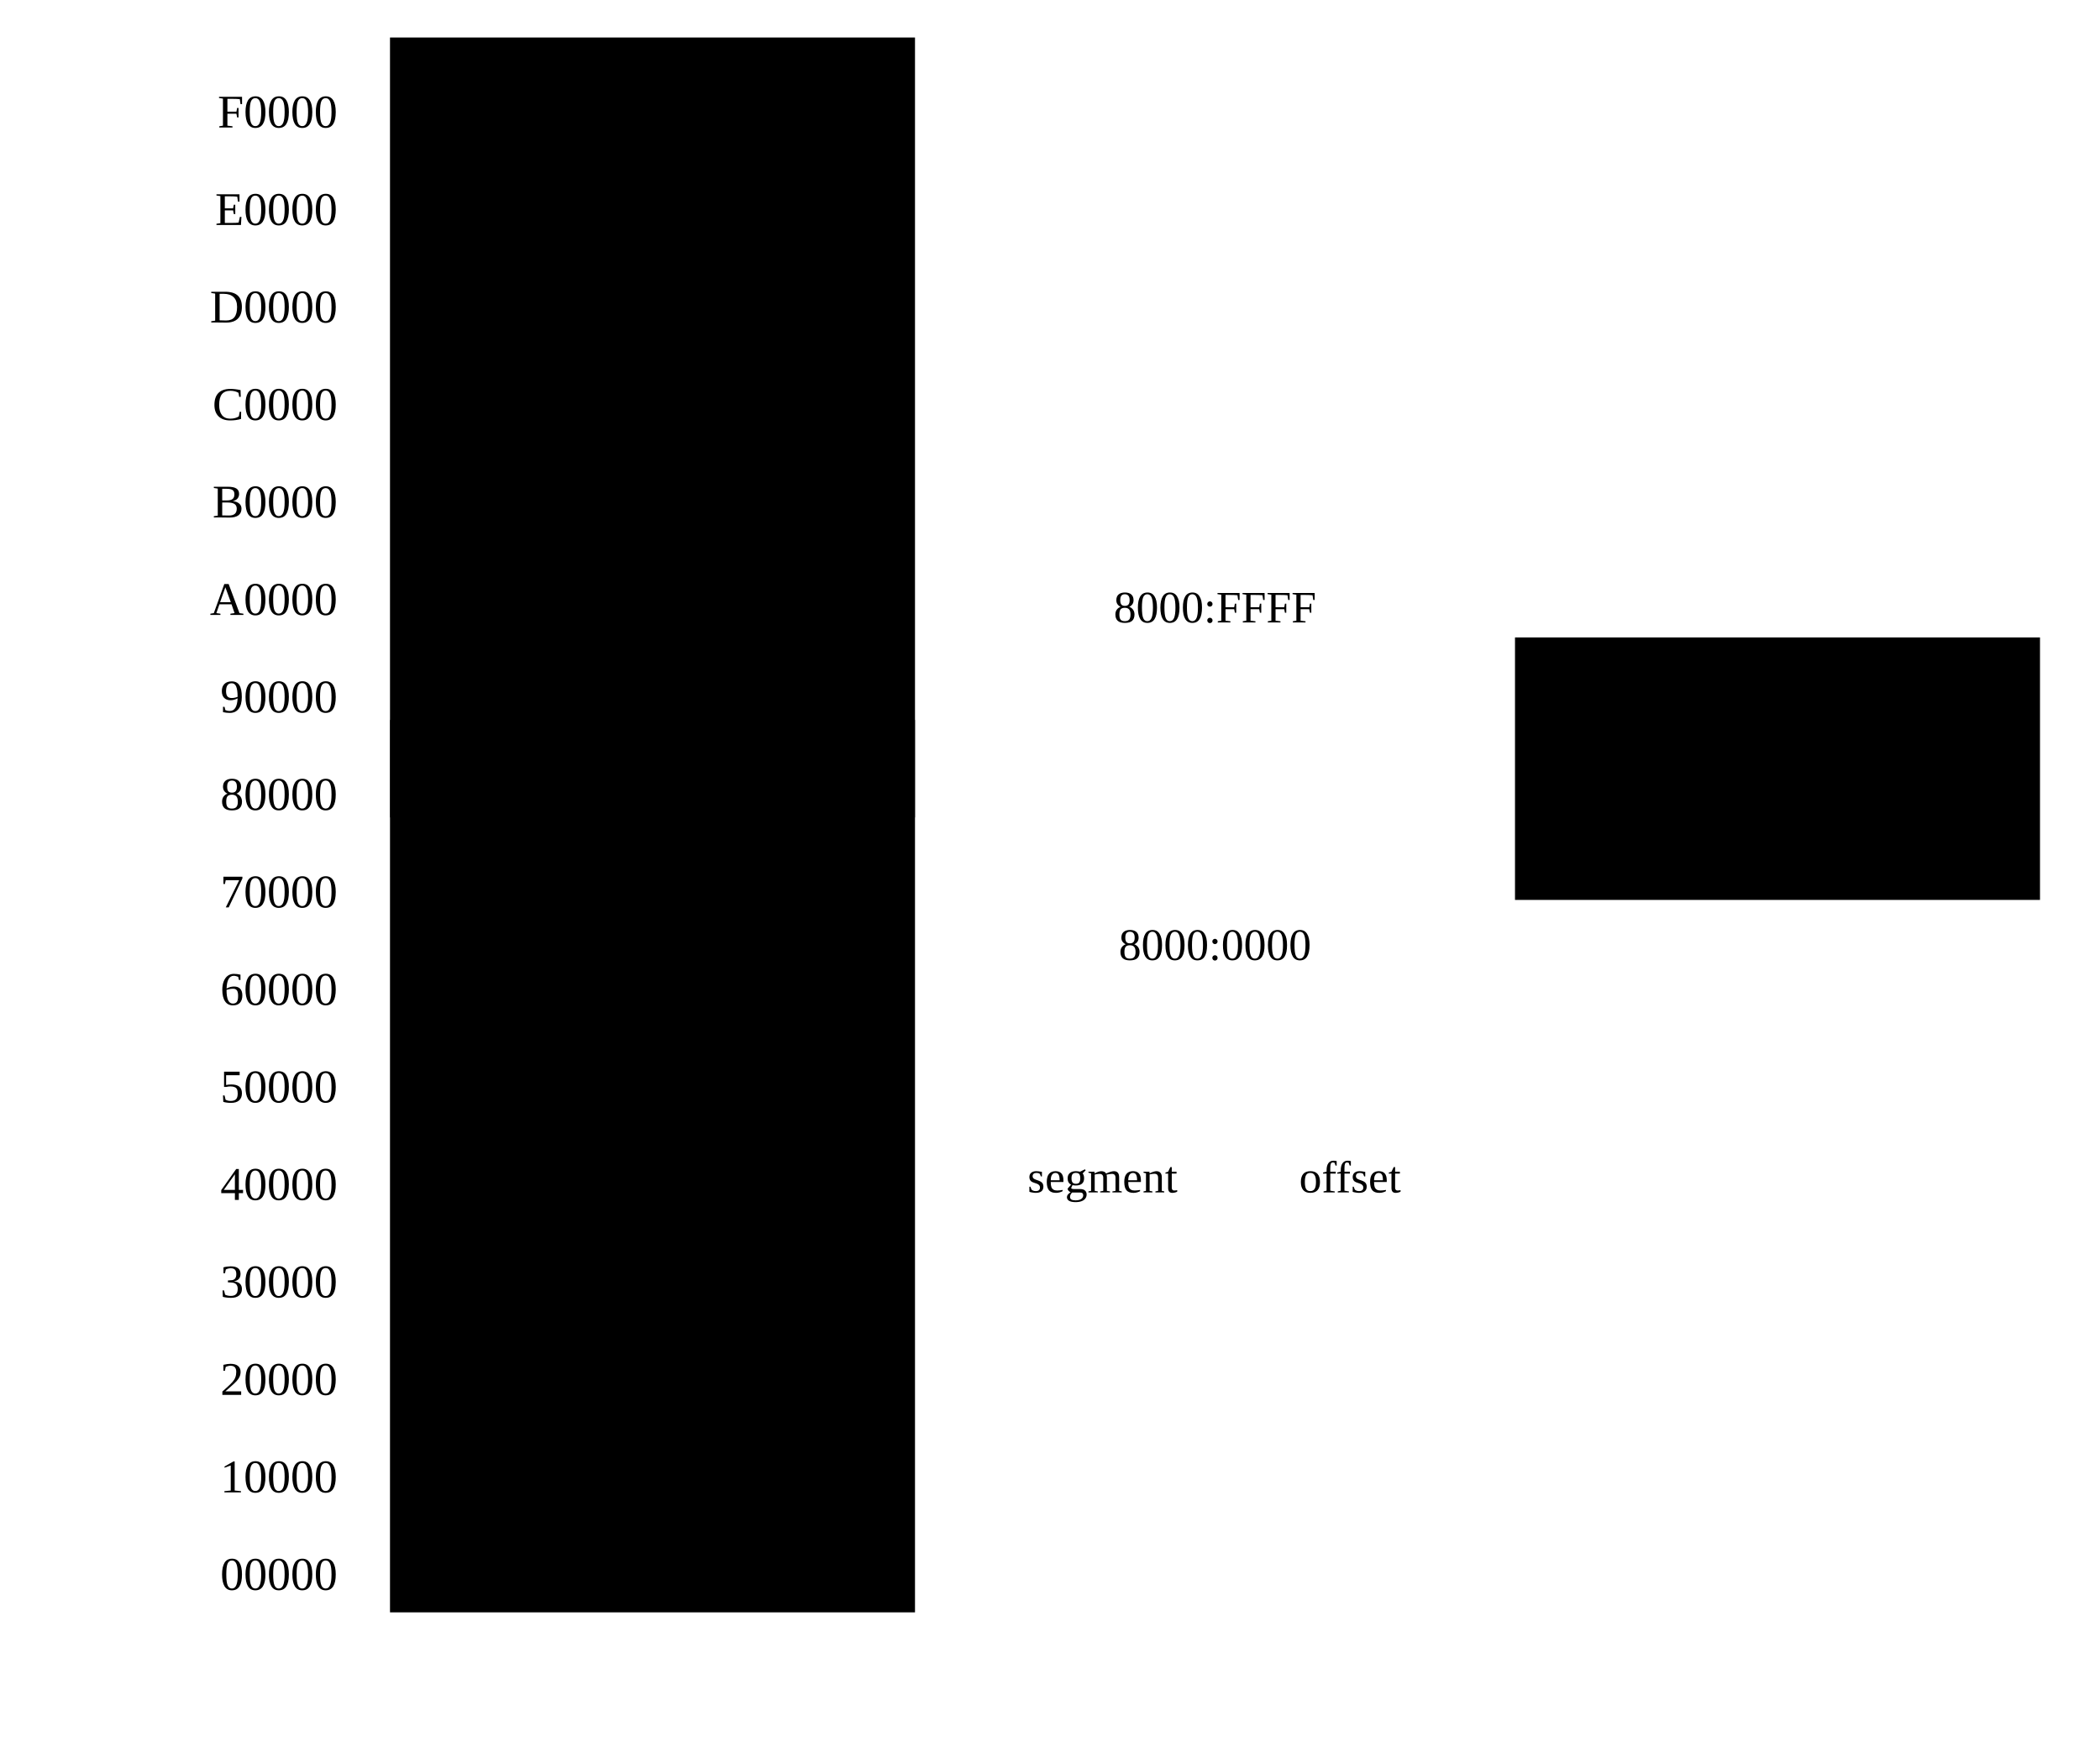
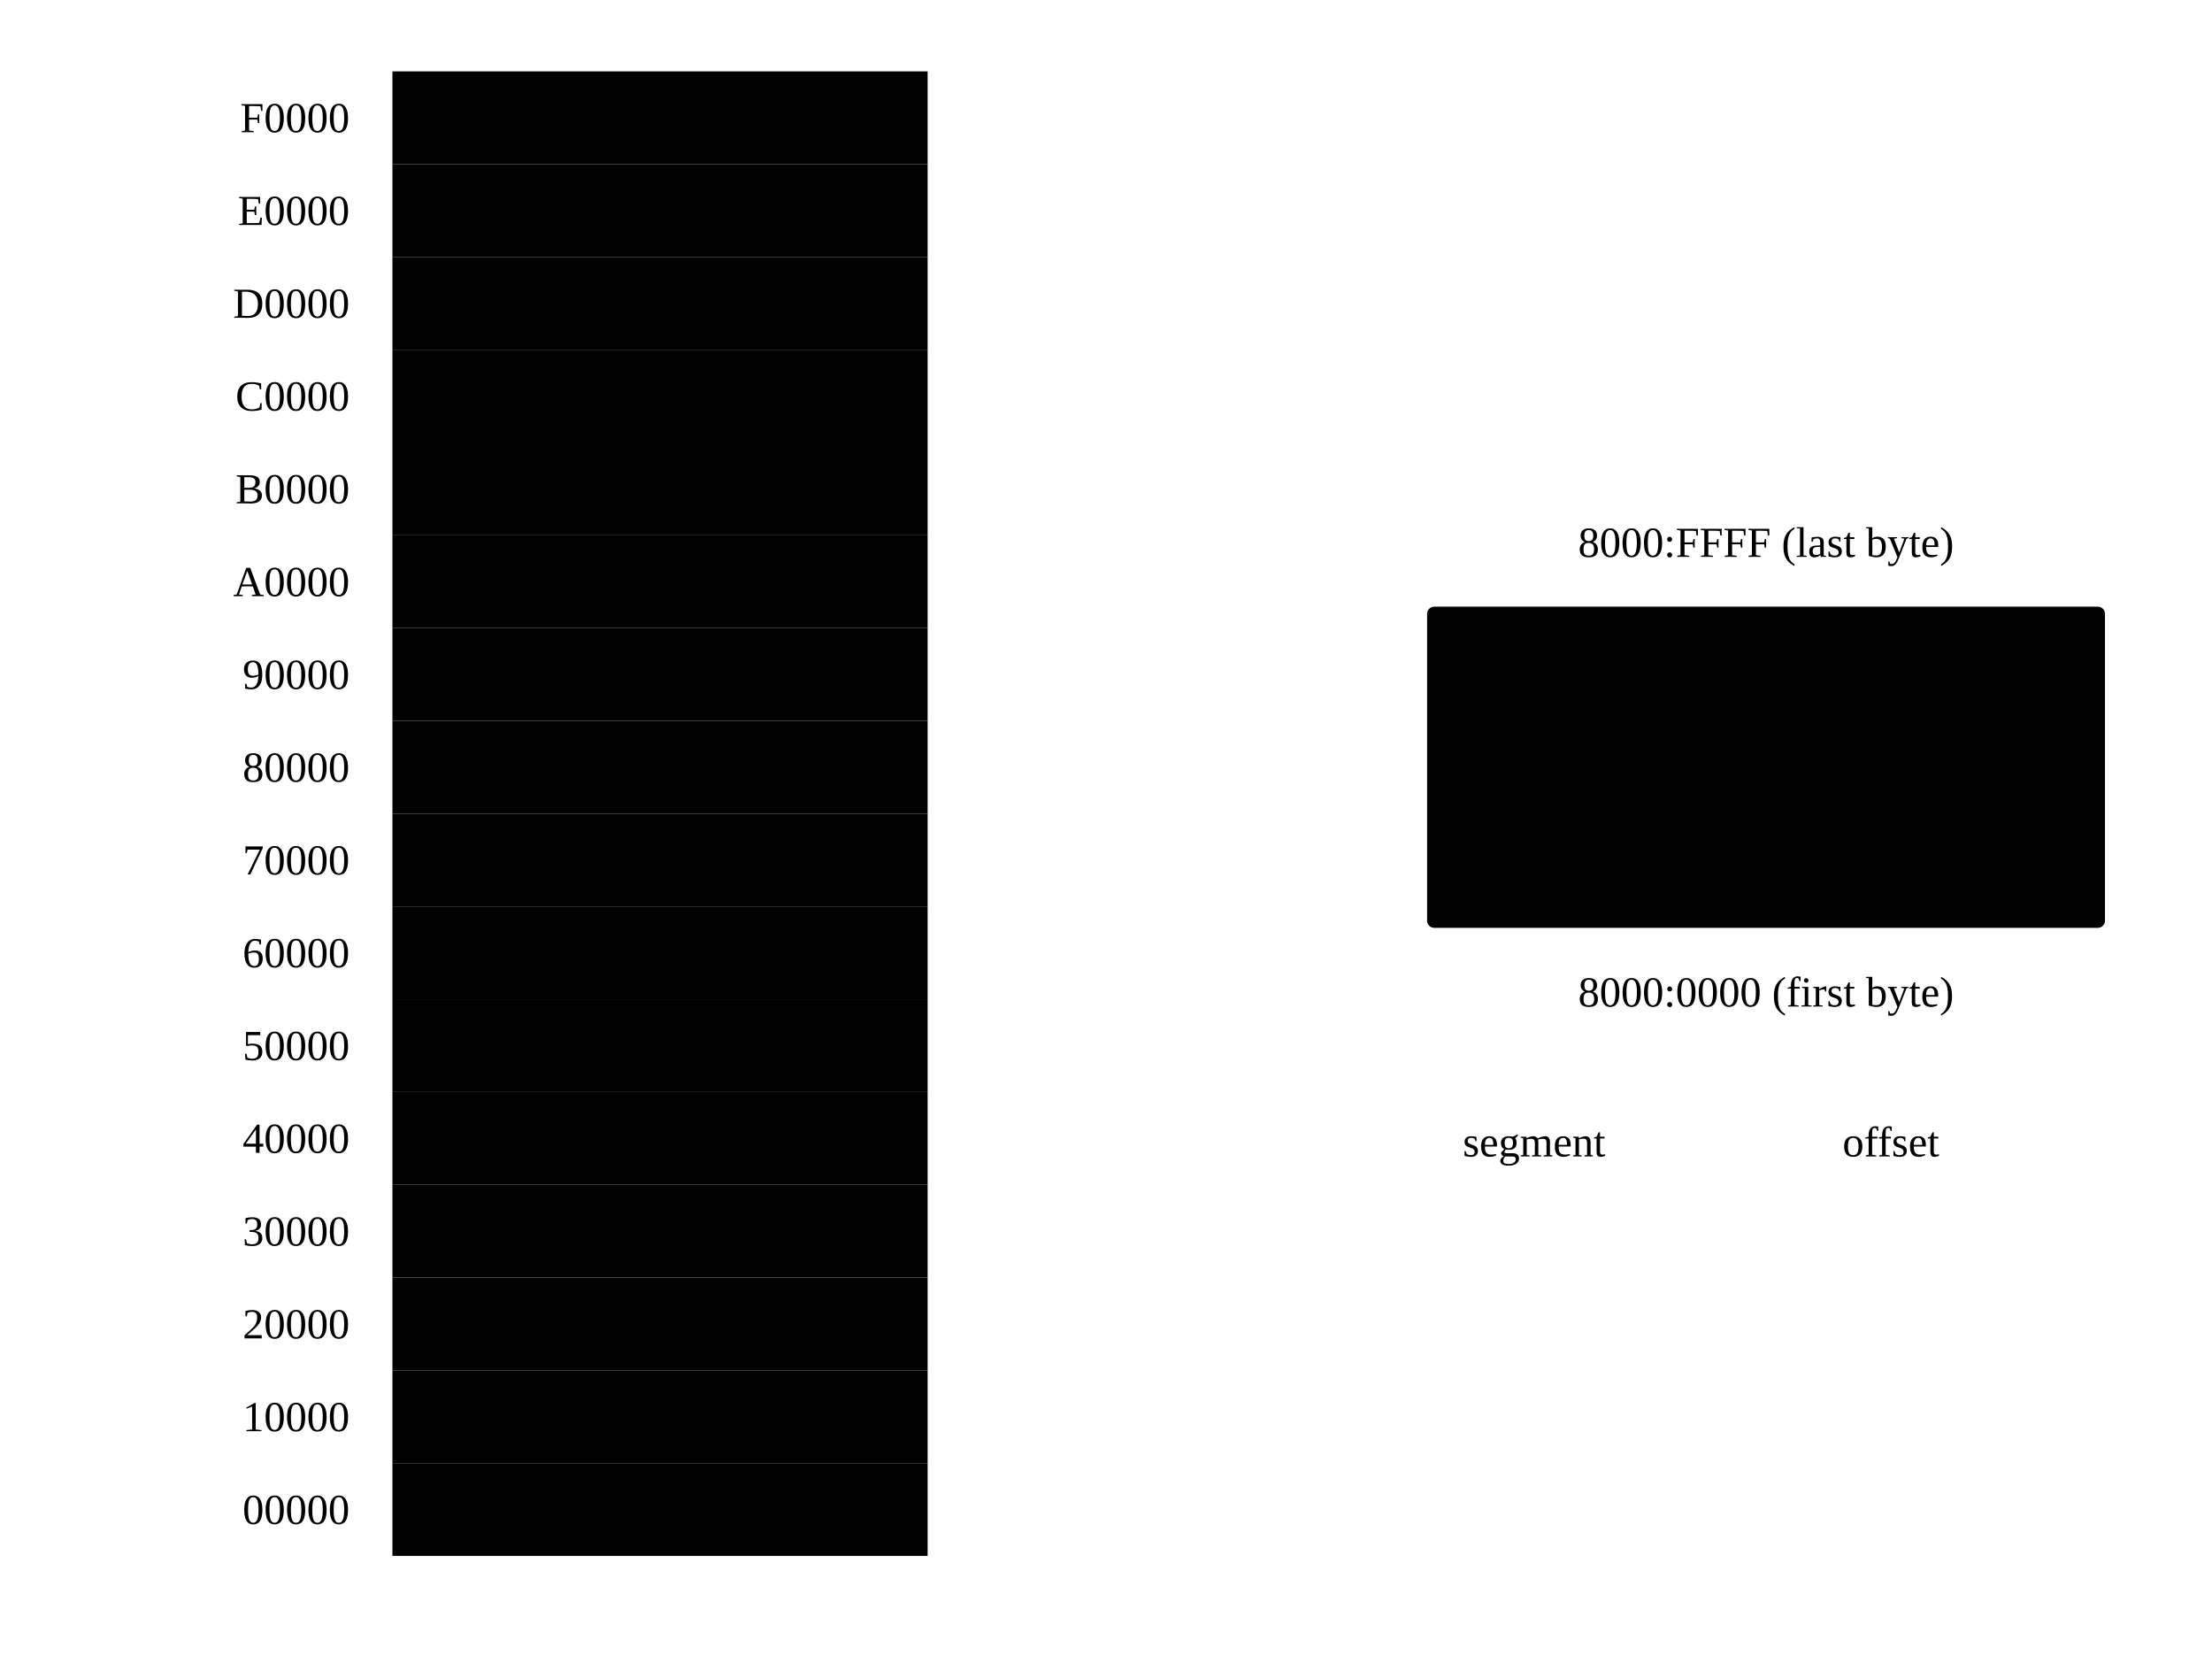
- <svg xmlns="http://www.w3.org/2000/svg" viewBox="0 0 560 470">
-   <g class="d-mono" text-anchor="end" style="font-size:12.5px">
-     <text x="90" y="34">F0000</text>
-     <text x="90" y="60">E0000</text>
-     <text x="90" y="86">D0000</text>
-     <text x="90" y="112">C0000</text>
-     <text x="90" y="138">B0000</text>
-     <text x="90" y="164">A0000</text>
-     <text x="90" y="190">90000</text>
-     <text x="90" y="216">80000</text>
-     <text x="90" y="242">70000</text>
-     <text x="90" y="268">60000</text>
-     <text x="90" y="294">50000</text>
-     <text x="90" y="320">40000</text>
-     <text x="90" y="346">30000</text>
-     <text x="90" y="372">20000</text>
-     <text x="90" y="398">10000</text>
-     <text x="90" y="424">00000</text>
-   </g>
-   <g>
-     <rect class="d-box" x="104" y="10" width="140" height="420" />
-     <line class="d-line" x1="104" y1="36" x2="244" y2="36" />
-     <line class="d-line" x1="104" y1="62" x2="244" y2="62" />
-     <line class="d-line" x1="104" y1="88" x2="244" y2="88" />
-     <line class="d-line" x1="104" y1="114" x2="244" y2="114" />
-     <line class="d-line" x1="104" y1="140" x2="244" y2="140" />
-     <line class="d-line" x1="104" y1="166" x2="244" y2="166" />
-     <line class="d-line" x1="104" y1="192" x2="244" y2="192" />
-     <rect class="d-box-a" x="104" y="192" width="140" height="26" style="opacity:.75" />
-     <line class="d-line" x1="104" y1="218" x2="244" y2="218" />
-     <line class="d-line" x1="104" y1="244" x2="244" y2="244" />
-     <line class="d-line" x1="104" y1="270" x2="244" y2="270" />
-     <line class="d-line" x1="104" y1="296" x2="244" y2="296" />
-     <line class="d-line" x1="104" y1="322" x2="244" y2="322" />
-     <line class="d-line" x1="104" y1="348" x2="244" y2="348" />
-     <line class="d-line" x1="104" y1="374" x2="244" y2="374" />
-     <line class="d-line" x1="104" y1="400" x2="244" y2="400" />
-   </g>
-   <line class="d-line d-arrow d-acc" style="marker-end:url(#d-ah-acc)" x1="244" y1="205" x2="400" y2="205" />
-   <rect class="d-box-2" x="404" y="170" width="140" height="70" />
-   <text class="d-text" x="474" y="210" text-anchor="middle">One Segment</text>
-   <text class="d-mono" x="324" y="166" text-anchor="middle">8000:FFFF</text>
-   <text class="d-mono" x="324" y="256" text-anchor="middle">8000:0000</text>
-   <line class="d-line d-arrow" x1="306" y1="300" x2="306" y2="266" />
-   <line class="d-line d-arrow" x1="350" y1="300" x2="350" y2="266" />
-   <text class="d-small" x="294" y="318" text-anchor="middle">segment</text>
-   <text class="d-small" x="360" y="318" text-anchor="middle">offset</text>
+ <svg xmlns="http://www.w3.org/2000/svg" viewBox="0 0 620 470" style="min-width:480px">
+   <rect class="d-box" x="110" y="20" width="150" height="26" rx="0" />
+   <rect class="d-box" x="110" y="46" width="150" height="26" rx="0" />
+   <rect class="d-box" x="110" y="72" width="150" height="26" rx="0" />
+   <rect class="d-box" x="110" y="98" width="150" height="26" rx="0" />
+   <rect class="d-box" x="110" y="124" width="150" height="26" rx="0" />
+   <rect class="d-box" x="110" y="150" width="150" height="26" rx="0" />
+   <rect class="d-box" x="110" y="176" width="150" height="26" rx="0" />
+   <rect class="d-box-a" x="110" y="202" width="150" height="26" rx="0" />
+   <rect class="d-box" x="110" y="228" width="150" height="26" rx="0" />
+   <rect class="d-box" x="110" y="254" width="150" height="26" rx="0" />
+   <rect class="d-box" x="110" y="280" width="150" height="26" rx="0" />
+   <rect class="d-box" x="110" y="306" width="150" height="26" rx="0" />
+   <rect class="d-box" x="110" y="332" width="150" height="26" rx="0" />
+   <rect class="d-box" x="110" y="358" width="150" height="26" rx="0" />
+   <rect class="d-box" x="110" y="384" width="150" height="26" rx="0" />
+   <rect class="d-box" x="110" y="410" width="150" height="26" rx="0" />
+   <rect class="d-box-3" x="400" y="170" width="190" height="90" rx="2" />
+   <path class="d-line-acc d-arr-acc" d="M260.0 215.0 L400.0 215.0" />
+   <path class="d-line-mut d-arr-mut" d="M430.0 310.0 L440.0 290.0" />
+   <path class="d-line-mut d-arr-mut" d="M530.0 310.0 L520.0 290.0" />
+   <text class="d-mono" x="98" y="33.0" text-anchor="end" dominant-baseline="central">F0000</text>
+   <text class="d-mono" x="98" y="59.0" text-anchor="end" dominant-baseline="central">E0000</text>
+   <text class="d-mono" x="98" y="85.0" text-anchor="end" dominant-baseline="central">D0000</text>
+   <text class="d-mono" x="98" y="111.0" text-anchor="end" dominant-baseline="central">C0000</text>
+   <text class="d-mono" x="98" y="137.0" text-anchor="end" dominant-baseline="central">B0000</text>
+   <text class="d-mono" x="98" y="163.0" text-anchor="end" dominant-baseline="central">A0000</text>
+   <text class="d-mono" x="98" y="189.0" text-anchor="end" dominant-baseline="central">90000</text>
+   <text class="d-mono" x="98" y="215.0" text-anchor="end" dominant-baseline="central">80000</text>
+   <text class="d-mono" x="98" y="241.0" text-anchor="end" dominant-baseline="central">70000</text>
+   <text class="d-mono" x="98" y="267.0" text-anchor="end" dominant-baseline="central">60000</text>
+   <text class="d-mono" x="98" y="293.0" text-anchor="end" dominant-baseline="central">50000</text>
+   <text class="d-mono" x="98" y="319.0" text-anchor="end" dominant-baseline="central">40000</text>
+   <text class="d-mono" x="98" y="345.0" text-anchor="end" dominant-baseline="central">30000</text>
+   <text class="d-mono" x="98" y="371.0" text-anchor="end" dominant-baseline="central">20000</text>
+   <text class="d-mono" x="98" y="397.0" text-anchor="end" dominant-baseline="central">10000</text>
+   <text class="d-mono" x="98" y="423.0" text-anchor="end" dominant-baseline="central">00000</text>
+   <text class="d-label" x="495" y="207.0" text-anchor="middle" dominant-baseline="central">One segment</text>
+   <text class="d-small" x="495" y="223.0" text-anchor="middle" dominant-baseline="central">64 KB = 2¹⁶ bytes</text>
+   <text class="d-mono" x="495" y="152.0" text-anchor="middle" dominant-baseline="central">8000:FFFF  (last byte)</text>
+   <text class="d-mono" x="495" y="278.0" text-anchor="middle" dominant-baseline="central">8000:0000  (first byte)</text>
+   <text class="d-small" x="430" y="320.0" text-anchor="middle" dominant-baseline="central">segment</text>
+   <text class="d-small" x="530" y="320.0" text-anchor="middle" dominant-baseline="central">offset</text>
</svg>
